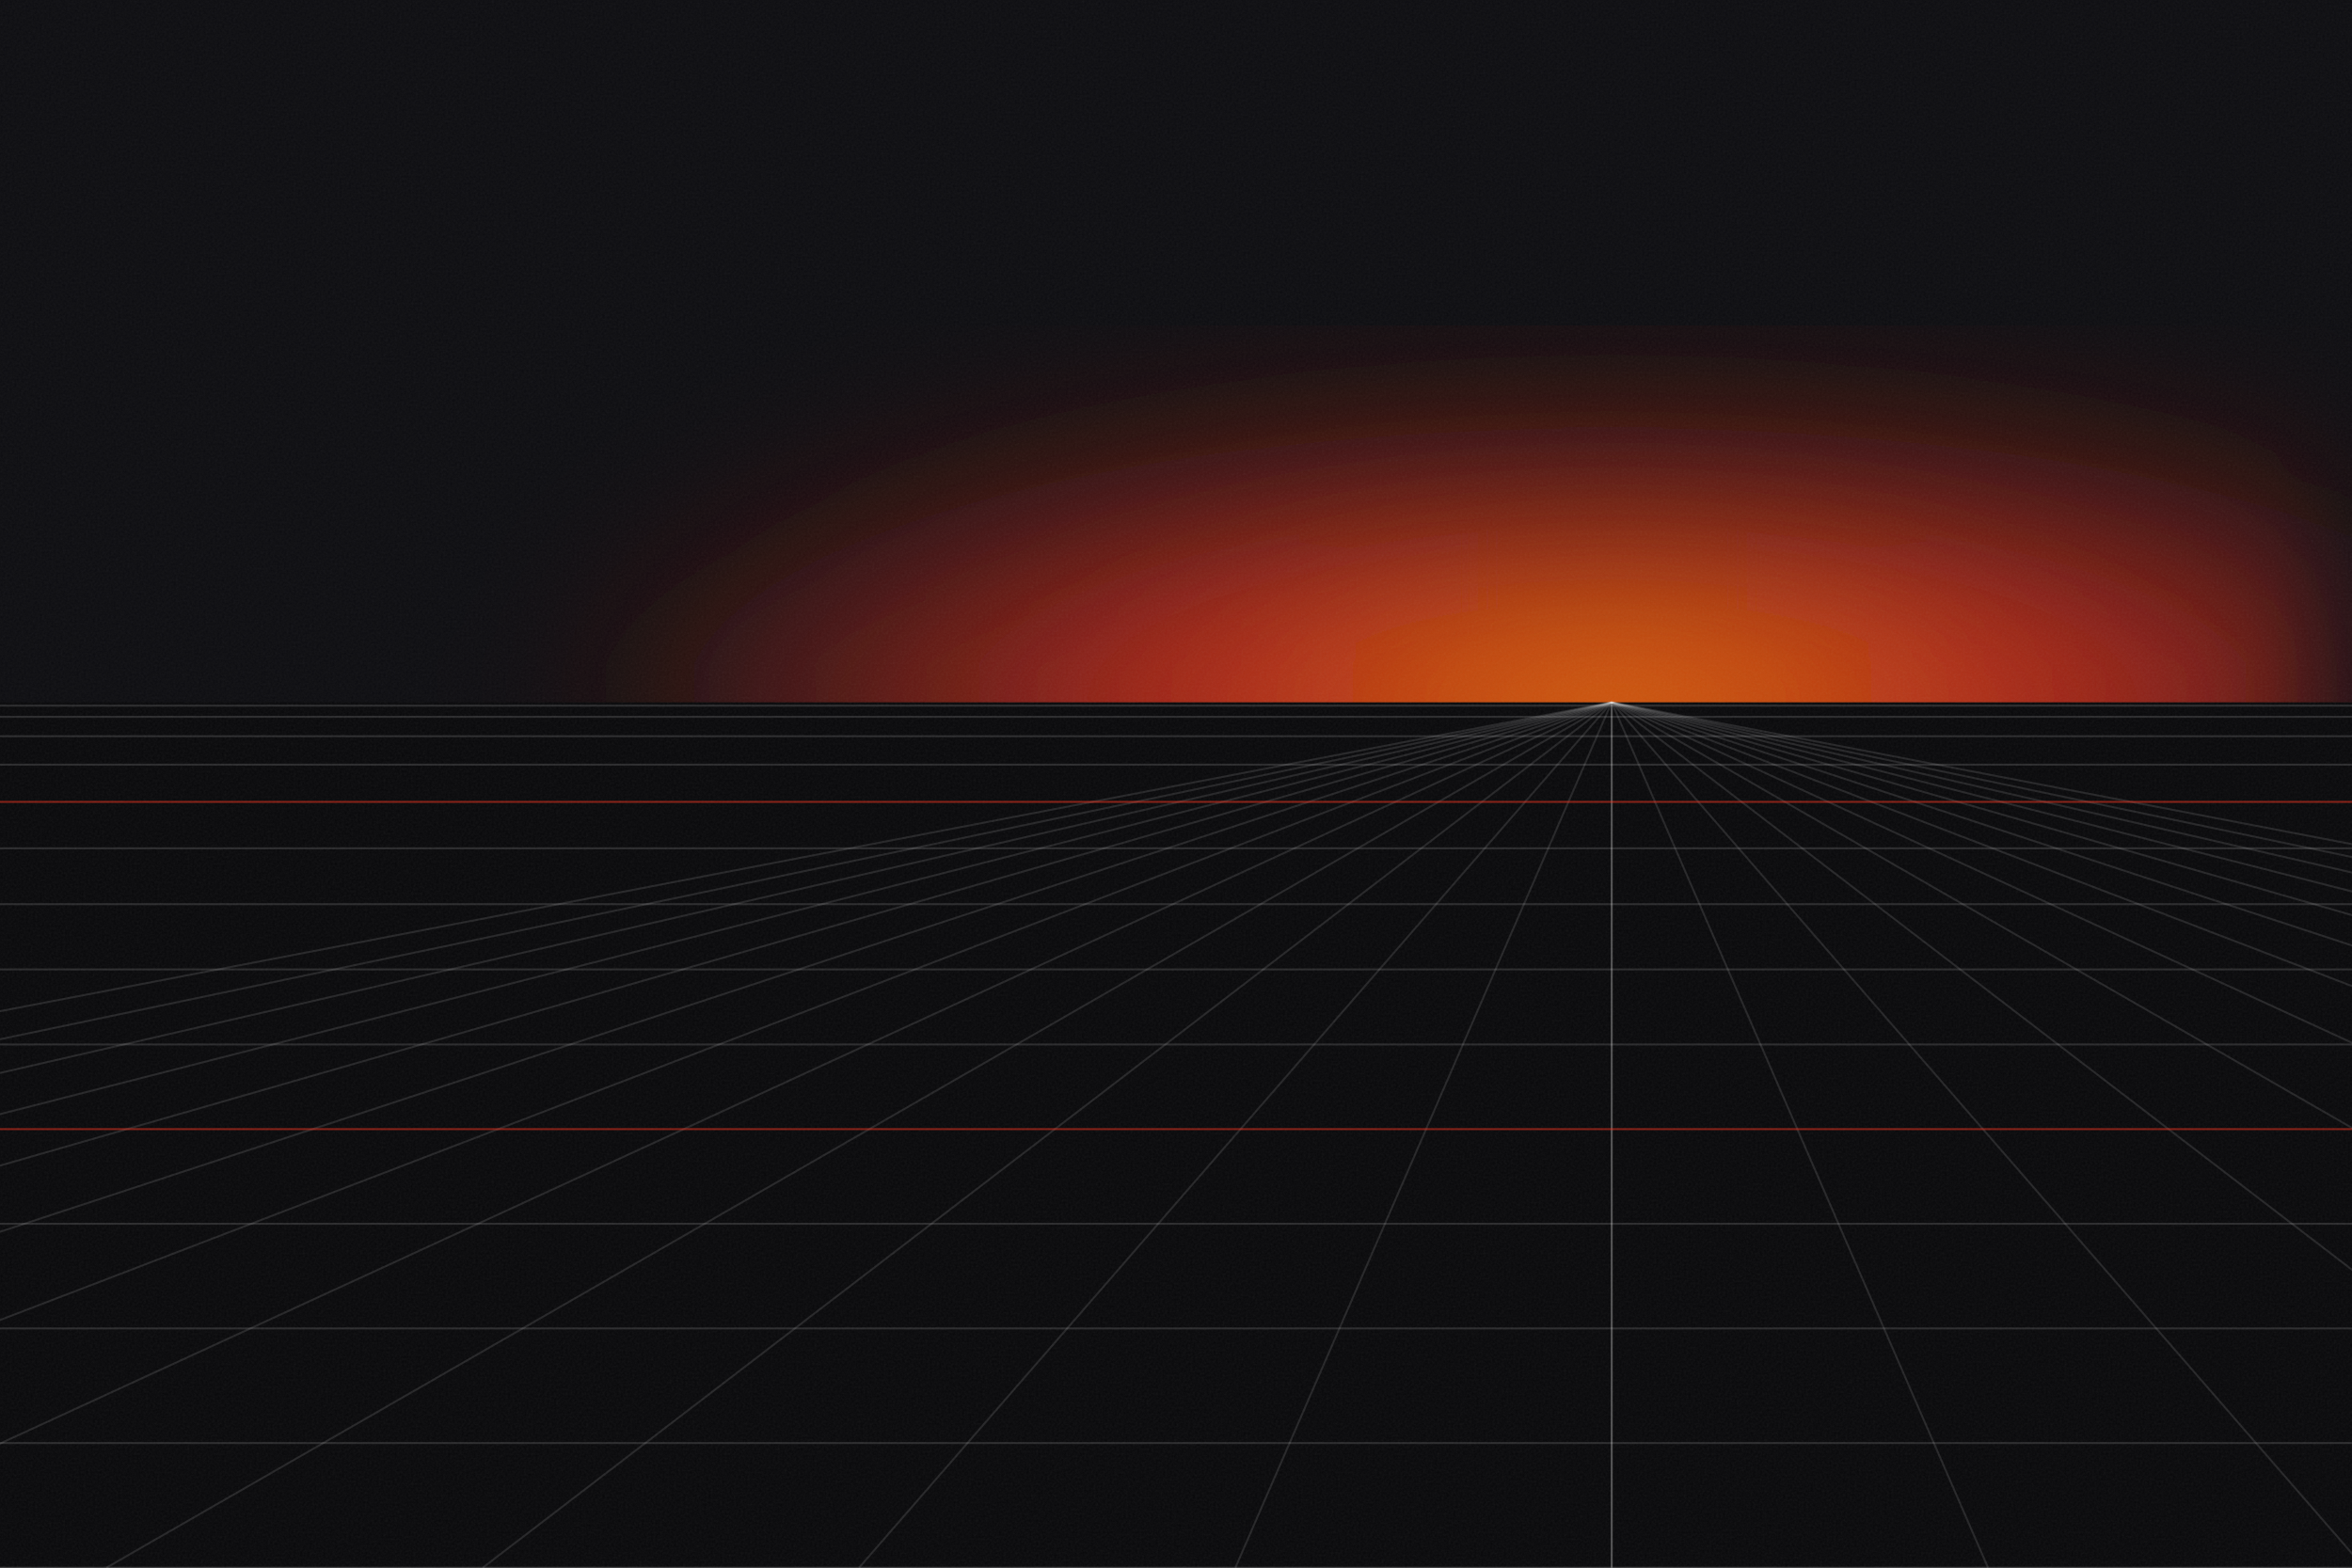
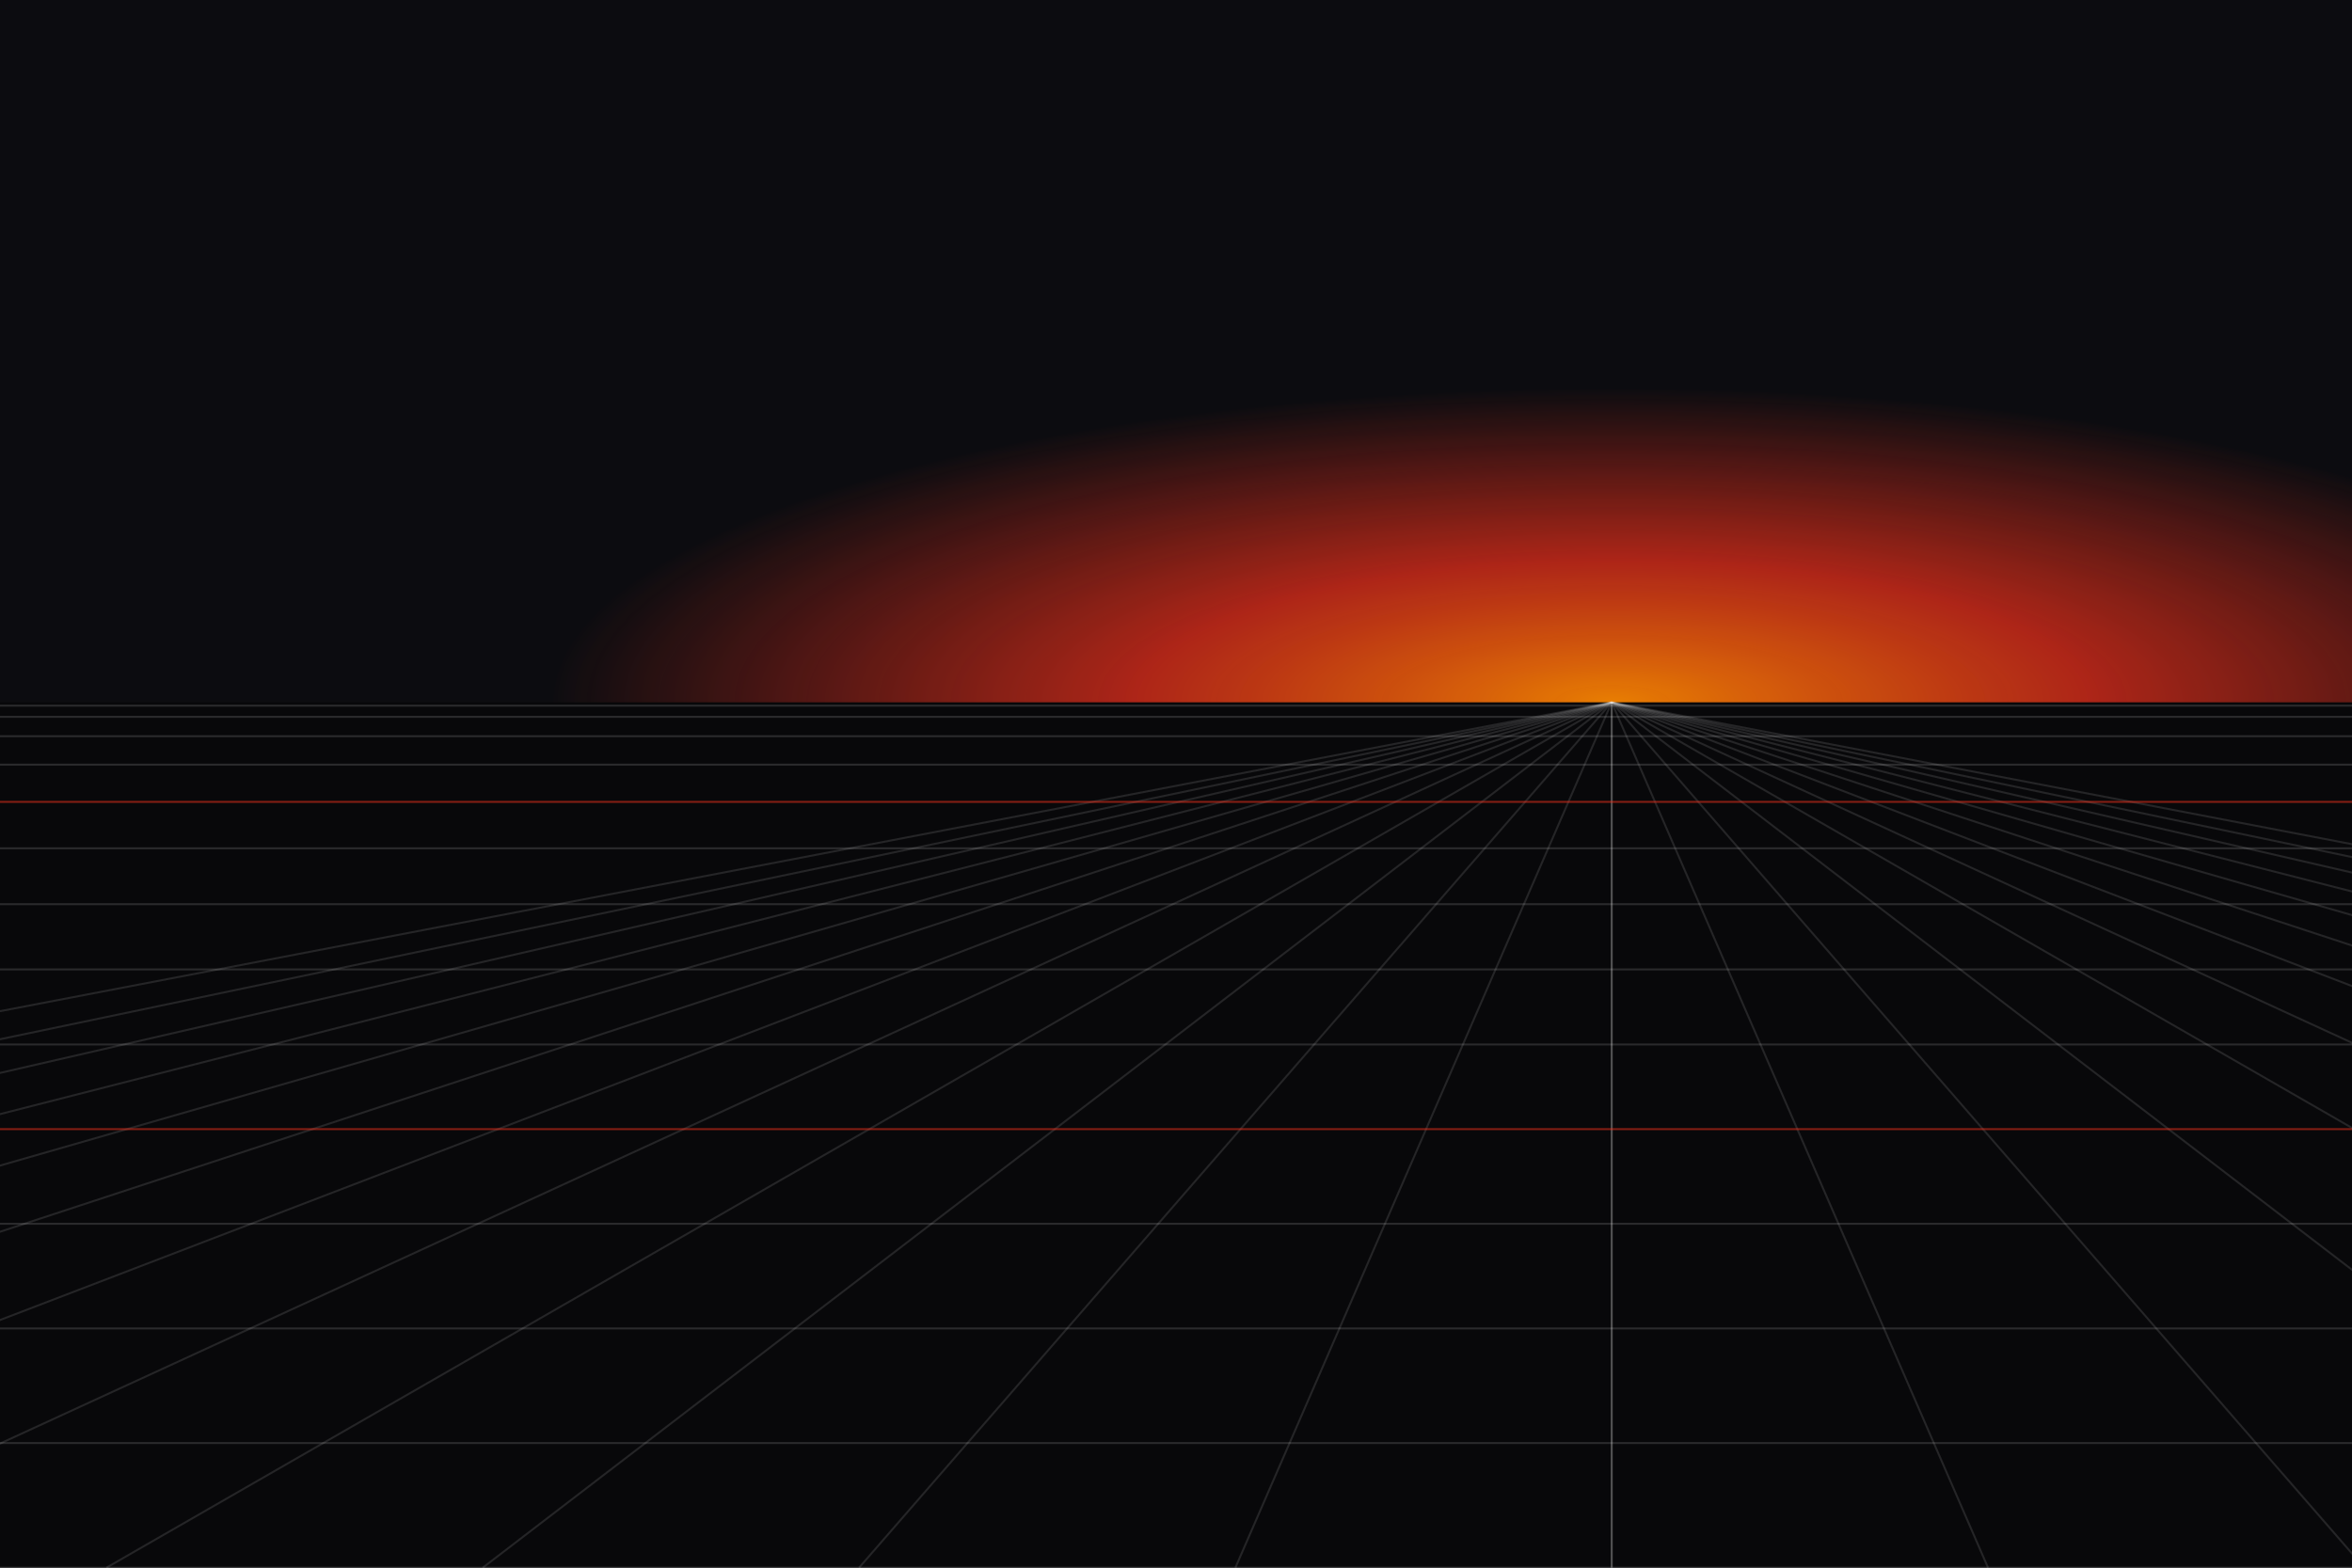
<svg xmlns="http://www.w3.org/2000/svg" viewBox="0 0 1200 800" width="1200" height="800" role="img">
  <defs>
    <radialGradient id="bloomcover02svg">
      <stop offset="0" stop-color="#ff8a00" stop-opacity="0.95" />
      <stop offset="0.45" stop-color="#fd321c" stop-opacity="0.7" />
      <stop offset="1" stop-color="#fd321c" stop-opacity="0" />
    </radialGradient>
    <linearGradient id="sweepcover02svg" x1="0" y1="0" x2="1" y2="1">
      <stop offset="0" stop-color="#8f1405" />
      <stop offset="0.55" stop-color="#fd321c" />
      <stop offset="1" stop-color="#ff8a00" />
    </linearGradient>
-     <filter id="softcover02svg">
-       <feGaussianBlur stdDeviation="42" />
-     </filter>
-     <filter id="graincover02svg" x="0" y="0" width="100%" height="100%">
-       <feTurbulence type="fractalNoise" baseFrequency="0.85" numOctaves="3" stitchTiles="stitch" />
-       <feColorMatrix type="saturate" values="0" />
-       <feComponentTransfer>
-         <feFuncA type="linear" slope="0.13" />
-       </feComponentTransfer>
-     </filter>
  </defs>
  <rect width="1200" height="800" fill="#0a0a0b" />
  <rect width="1200" height="358.4" fill="#0c0c10" />
-   <ellipse cx="822.3" cy="358.4" rx="540" ry="160" fill="url(#bloomcover02svg)" opacity="0.95" filter="url(#softcover02svg)" />
+   <ellipse cx="822.3" cy="358.4" rx="540" ry="160" fill="url(#bloomcover02svg)" opacity="0.95" />
  <rect y="358.4" width="1200" height="441.6" fill="#08080a" />
  <line x1="822.3" y1="358.4" x2="-1481.7" y2="800" stroke="#fff" stroke-opacity="0.12" stroke-width="1" />
  <line x1="822.3" y1="358.4" x2="-1289.7" y2="800" stroke="#fff" stroke-opacity="0.12" stroke-width="1" />
  <line x1="822.3" y1="358.4" x2="-1097.7" y2="800" stroke="#fff" stroke-opacity="0.12" stroke-width="1" />
  <line x1="822.3" y1="358.4" x2="-905.7" y2="800" stroke="#fff" stroke-opacity="0.12" stroke-width="1" />
  <line x1="822.3" y1="358.4" x2="-713.7" y2="800" stroke="#fff" stroke-opacity="0.12" stroke-width="1" />
  <line x1="822.3" y1="358.4" x2="-521.7" y2="800" stroke="#fff" stroke-opacity="0.12" stroke-width="1" />
  <line x1="822.3" y1="358.4" x2="-329.7" y2="800" stroke="#fff" stroke-opacity="0.12" stroke-width="1" />
  <line x1="822.3" y1="358.4" x2="-137.7" y2="800" stroke="#fff" stroke-opacity="0.12" stroke-width="1" />
  <line x1="822.3" y1="358.4" x2="54.3" y2="800" stroke="#fff" stroke-opacity="0.12" stroke-width="1" />
  <line x1="822.3" y1="358.4" x2="246.3" y2="800" stroke="#fff" stroke-opacity="0.12" stroke-width="1" />
  <line x1="822.3" y1="358.4" x2="438.3" y2="800" stroke="#fff" stroke-opacity="0.12" stroke-width="1" />
  <line x1="822.3" y1="358.4" x2="630.3" y2="800" stroke="#fff" stroke-opacity="0.12" stroke-width="1" />
  <line x1="822.3" y1="358.4" x2="822.3" y2="800" stroke="#fff" stroke-opacity="0.3" stroke-width="1" />
  <line x1="822.3" y1="358.4" x2="1014.3" y2="800" stroke="#fff" stroke-opacity="0.12" stroke-width="1" />
  <line x1="822.3" y1="358.4" x2="1206.3" y2="800" stroke="#fff" stroke-opacity="0.12" stroke-width="1" />
  <line x1="822.3" y1="358.4" x2="1398.3" y2="800" stroke="#fff" stroke-opacity="0.12" stroke-width="1" />
  <line x1="822.3" y1="358.4" x2="1590.3" y2="800" stroke="#fff" stroke-opacity="0.12" stroke-width="1" />
  <line x1="822.3" y1="358.4" x2="1782.3" y2="800" stroke="#fff" stroke-opacity="0.12" stroke-width="1" />
  <line x1="822.3" y1="358.4" x2="1974.3" y2="800" stroke="#fff" stroke-opacity="0.12" stroke-width="1" />
  <line x1="822.3" y1="358.4" x2="2166.3" y2="800" stroke="#fff" stroke-opacity="0.12" stroke-width="1" />
  <line x1="822.3" y1="358.4" x2="2358.3" y2="800" stroke="#fff" stroke-opacity="0.12" stroke-width="1" />
  <line x1="822.3" y1="358.4" x2="2550.3" y2="800" stroke="#fff" stroke-opacity="0.12" stroke-width="1" />
  <line x1="822.3" y1="358.4" x2="2742.3" y2="800" stroke="#fff" stroke-opacity="0.12" stroke-width="1" />
  <line x1="822.3" y1="358.4" x2="2934.3" y2="800" stroke="#fff" stroke-opacity="0.12" stroke-width="1" />
  <line x1="822.3" y1="358.4" x2="3126.3" y2="800" stroke="#fff" stroke-opacity="0.12" stroke-width="1" />
  <line x1="0" y1="360.1" x2="1200" y2="360.1" stroke="#fff" stroke-opacity="0.14" stroke-width="1" />
  <line x1="0" y1="365.8" x2="1200" y2="365.8" stroke="#fff" stroke-opacity="0.14" stroke-width="1" />
  <line x1="0" y1="375.7" x2="1200" y2="375.7" stroke="#fff" stroke-opacity="0.14" stroke-width="1" />
  <line x1="0" y1="390.2" x2="1200" y2="390.2" stroke="#fff" stroke-opacity="0.14" stroke-width="1" />
  <line x1="0" y1="409.2" x2="1200" y2="409.2" stroke="#fd321c" stroke-opacity="0.5" stroke-width="1" />
  <line x1="0" y1="432.9" x2="1200" y2="432.9" stroke="#fff" stroke-opacity="0.14" stroke-width="1" />
  <line x1="0" y1="461.4" x2="1200" y2="461.4" stroke="#fff" stroke-opacity="0.14" stroke-width="1" />
  <line x1="0" y1="494.7" x2="1200" y2="494.7" stroke="#fff" stroke-opacity="0.14" stroke-width="1" />
  <line x1="0" y1="533" x2="1200" y2="533" stroke="#fff" stroke-opacity="0.14" stroke-width="1" />
  <line x1="0" y1="576.2" x2="1200" y2="576.2" stroke="#fd321c" stroke-opacity="0.5" stroke-width="1" />
  <line x1="0" y1="624.5" x2="1200" y2="624.5" stroke="#fff" stroke-opacity="0.14" stroke-width="1" />
  <line x1="0" y1="677.9" x2="1200" y2="677.9" stroke="#fff" stroke-opacity="0.14" stroke-width="1" />
  <line x1="0" y1="736.4" x2="1200" y2="736.4" stroke="#fff" stroke-opacity="0.14" stroke-width="1" />
  <line x1="0" y1="800" x2="1200" y2="800" stroke="#fff" stroke-opacity="0.14" stroke-width="1" />
-   <rect width="1200" height="800" filter="url(#graincover02svg)" opacity="0.5" />
</svg>
